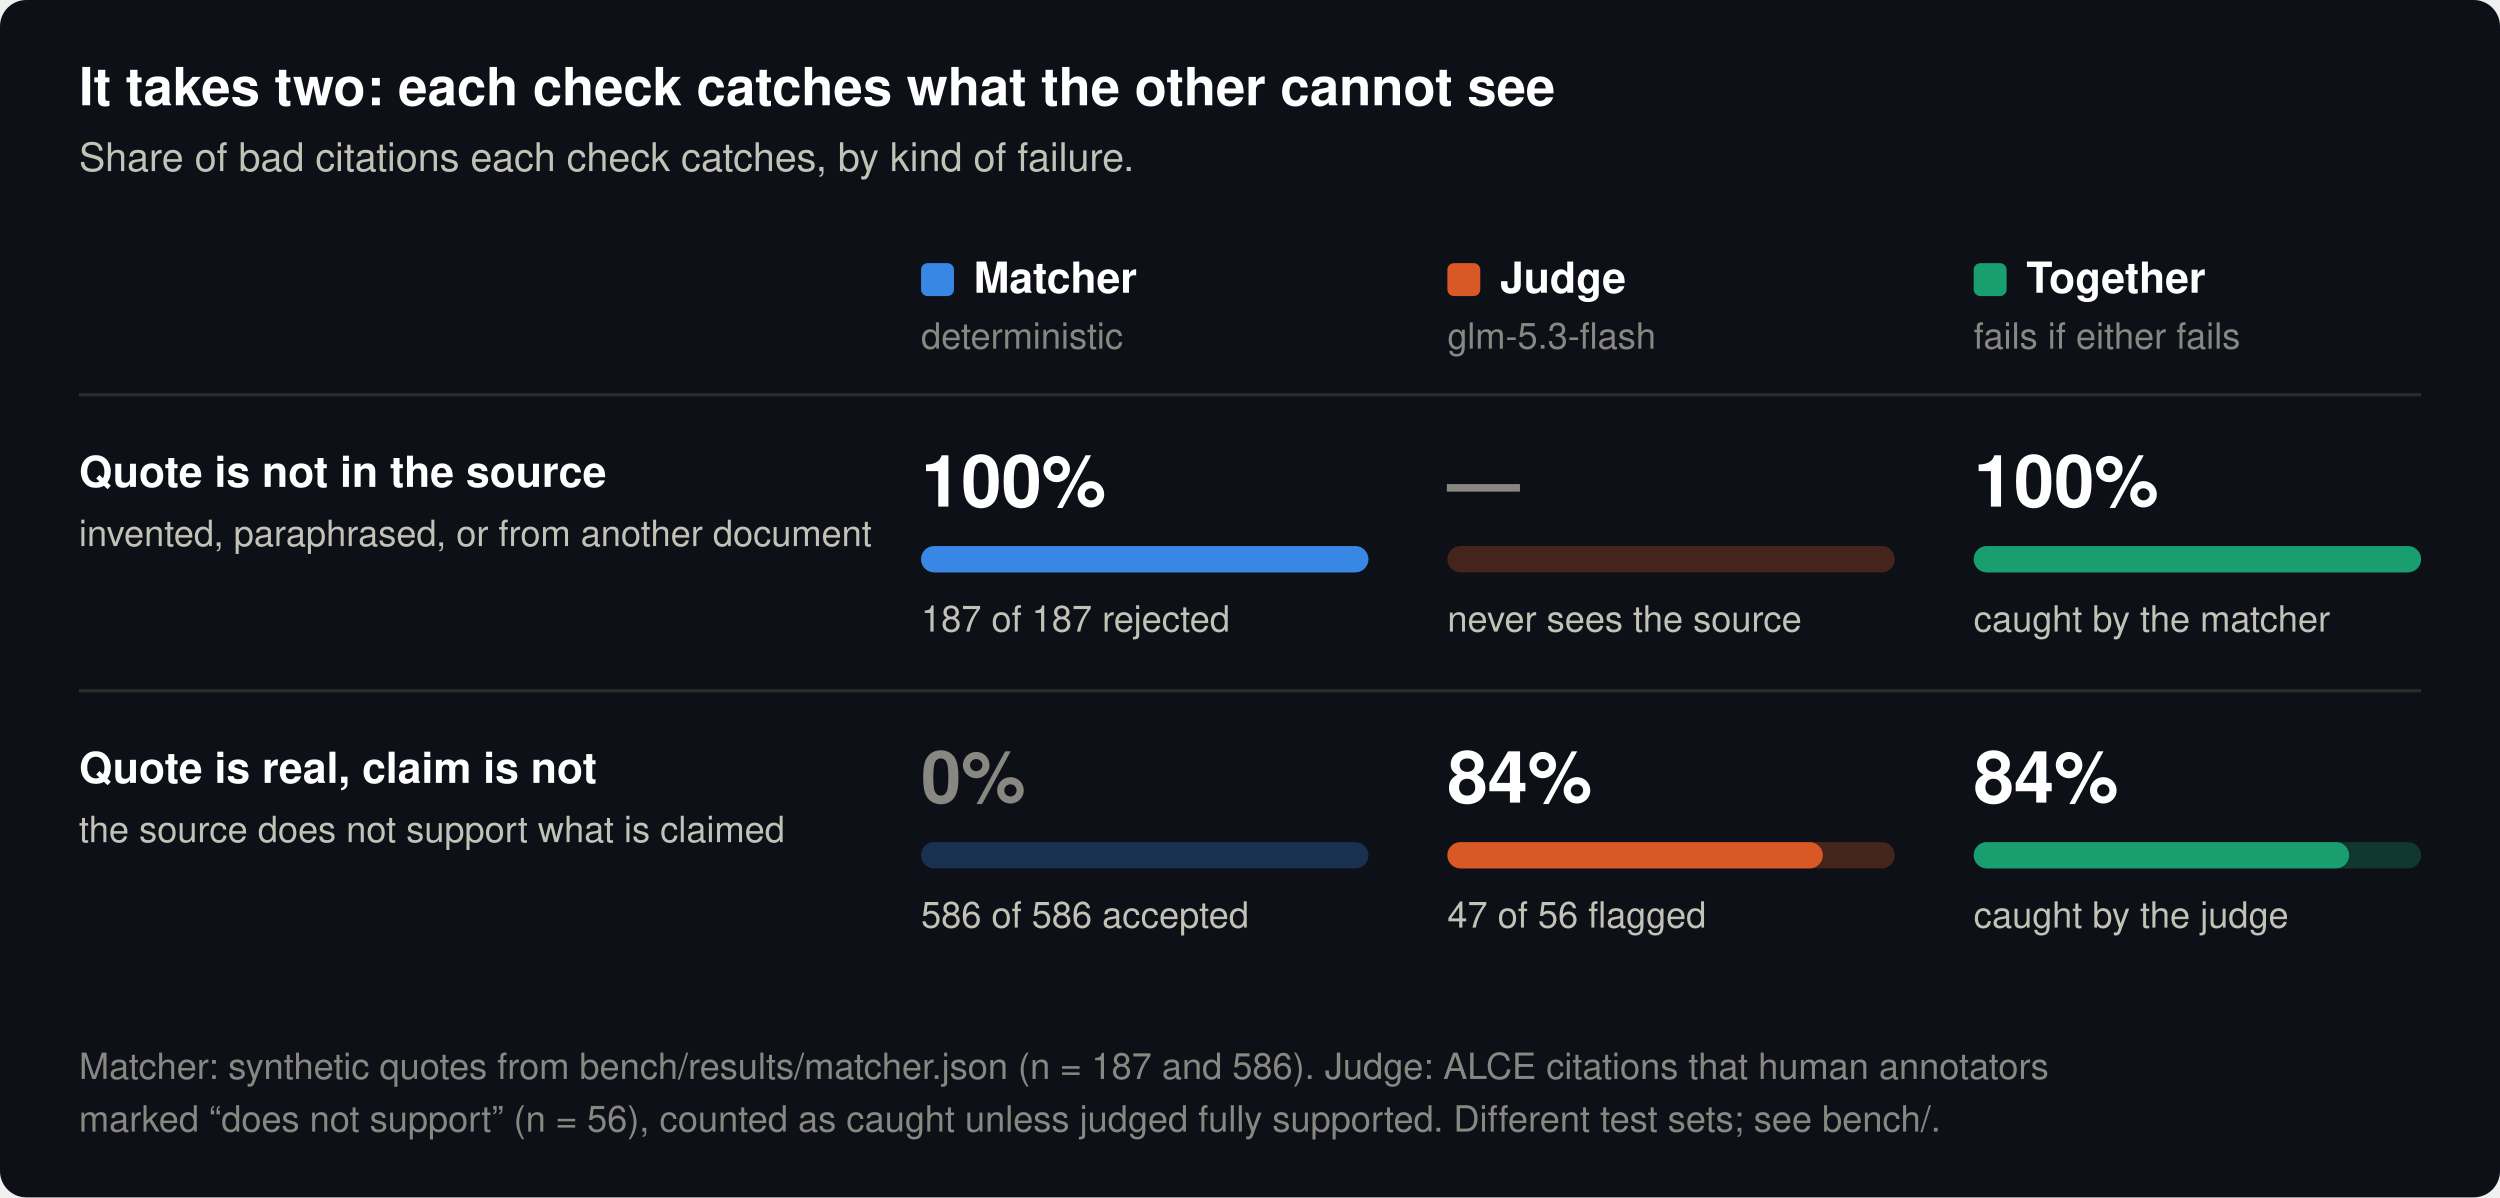
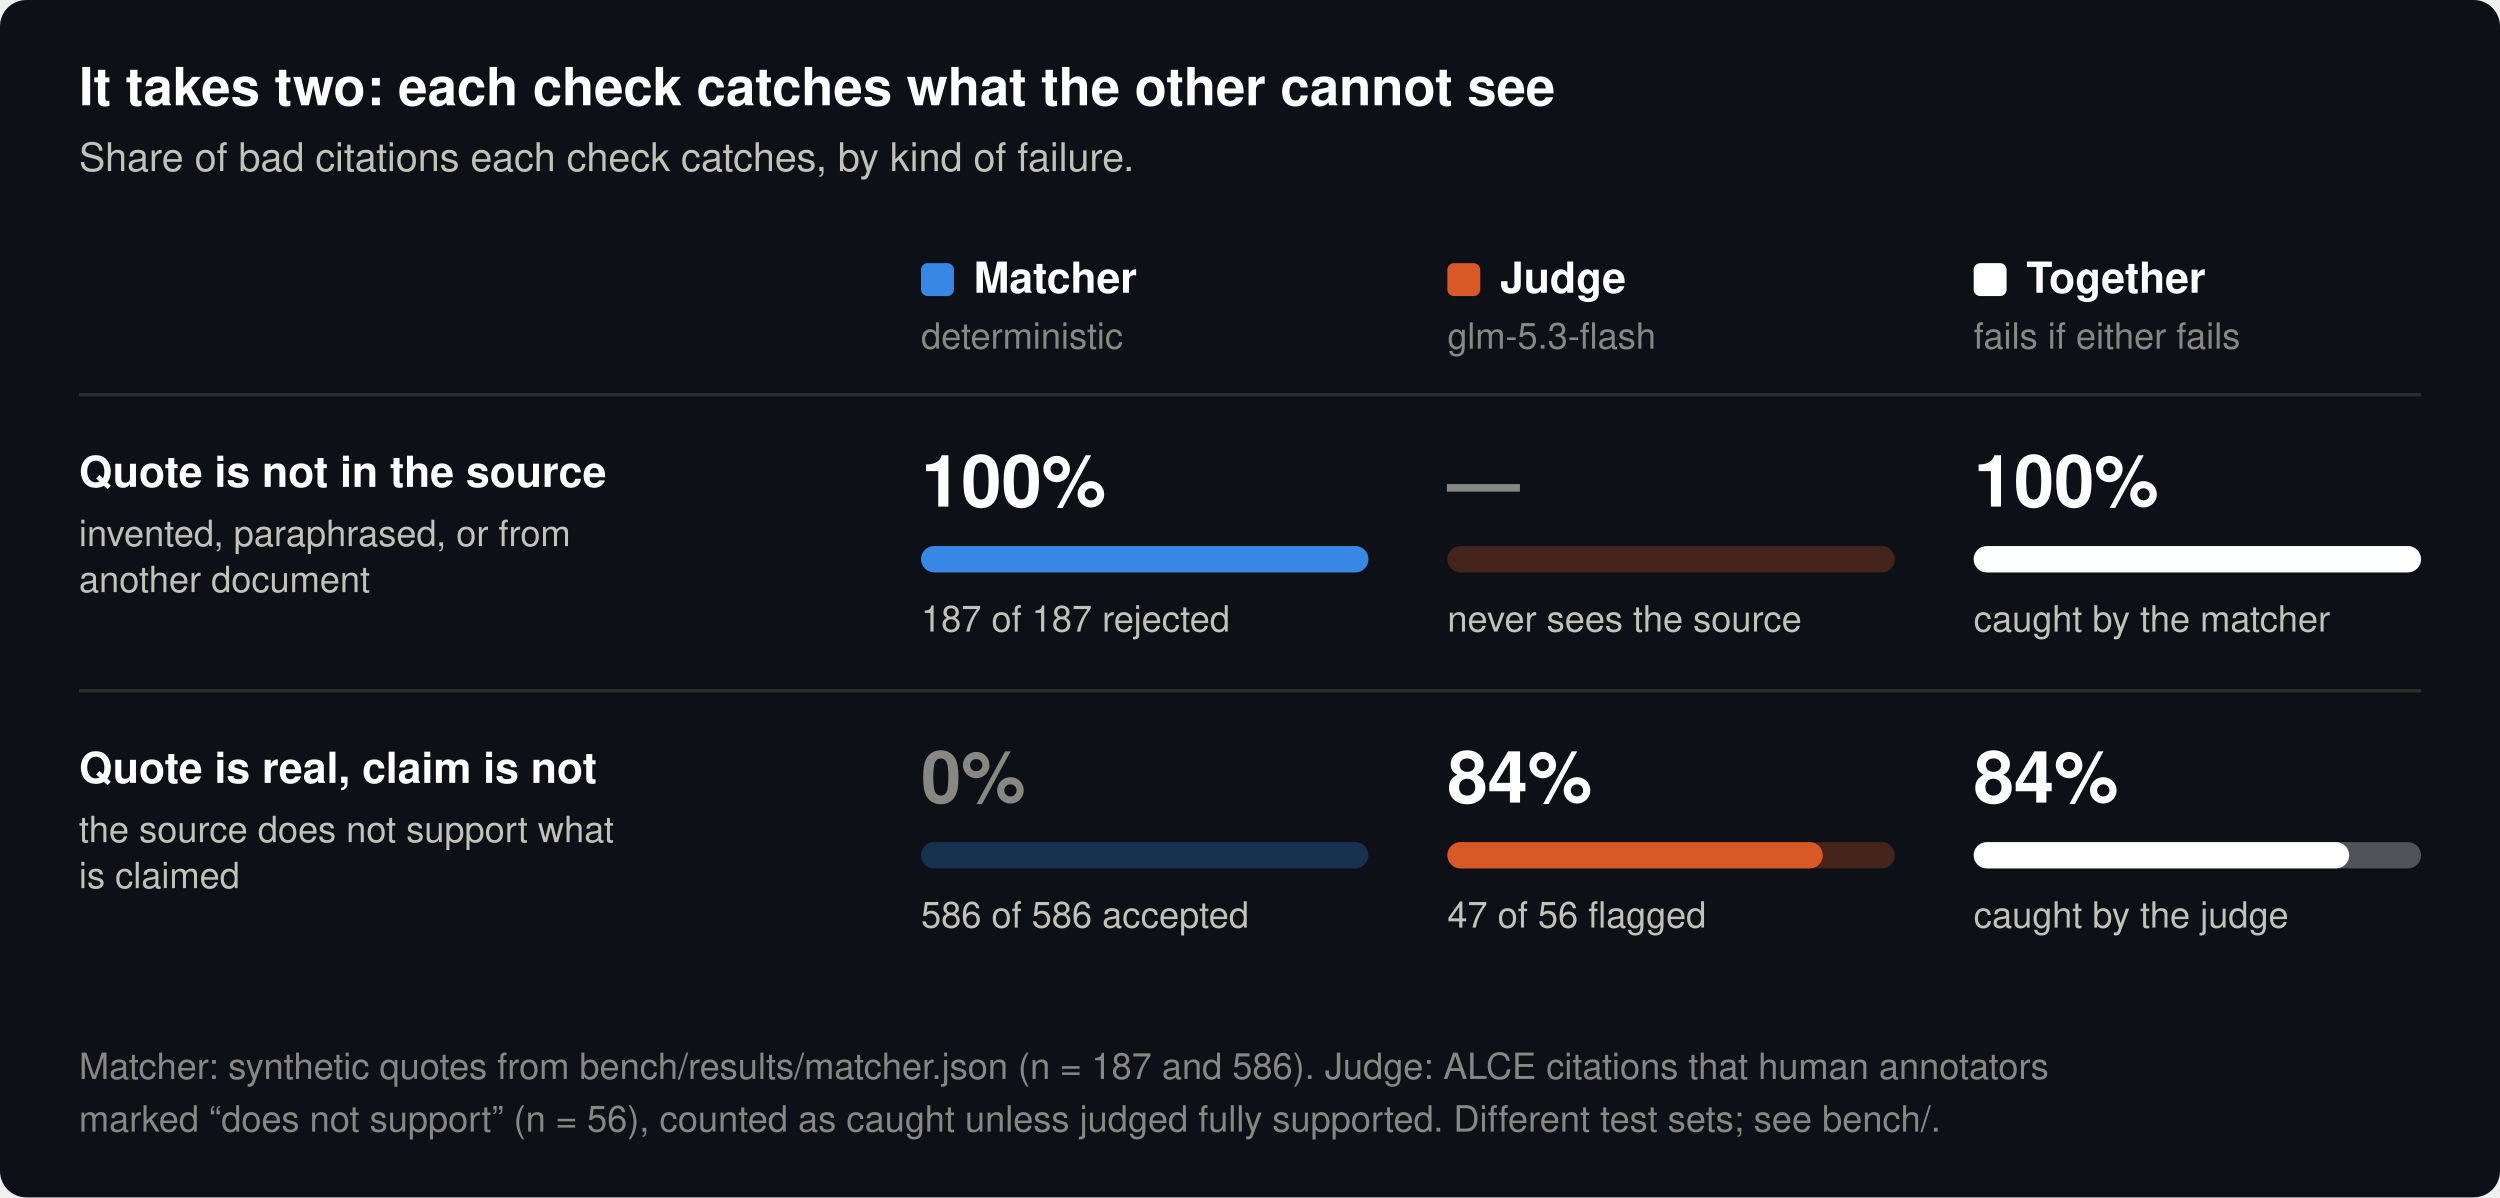
<svg xmlns="http://www.w3.org/2000/svg" width="760" height="364" viewBox="0 0 760 364" role="img" aria-label="Which check catches which failure" font-family="system-ui, -apple-system, &quot;Segoe UI&quot;, Helvetica, Arial, sans-serif">
  <rect width="760" height="364" rx="8" fill="#0d1117" />
  <text x="24" y="32" font-size="16" font-weight="600" fill="#ffffff" text-anchor="start">It takes two: each check catches what the other cannot see</text>
  <text x="24" y="52" font-size="12" font-weight="400" fill="#c3c2b7" text-anchor="start">Share of bad citations each check catches, by kind of failure.</text>
  <rect x="280" y="80" width="10" height="10" rx="2" fill="#3987e5" />
  <text x="296" y="89" font-size="13" font-weight="600" fill="#ffffff" text-anchor="start">Matcher</text>
  <text x="280" y="106" font-size="11" font-weight="400" fill="#898781" text-anchor="start">deterministic</text>
  <rect x="440" y="80" width="10" height="10" rx="2" fill="#d95926" />
  <text x="456" y="89" font-size="13" font-weight="600" fill="#ffffff" text-anchor="start">Judge</text>
  <text x="440" y="106" font-size="11" font-weight="400" fill="#898781" text-anchor="start">glm-5.3-flash</text>
-   <rect x="600" y="80" width="10" height="10" rx="2" fill="#199e70" />
+   <rect x="600" y="80" width="10" height="10" rx="2" fill="#ffffff" />
  <text x="616" y="89" font-size="13" font-weight="600" fill="#ffffff" text-anchor="start">Together</text>
  <text x="600" y="106" font-size="11" font-weight="400" fill="#898781" text-anchor="start">fails if either fails</text>
  <line x1="24" y1="120" x2="736" y2="120" stroke="#2c2c2a" stroke-width="1" />
  <text x="24" y="148" font-size="13" font-weight="600" fill="#ffffff" text-anchor="start">Quote is not in the source</text>
-   <text x="24" y="166" font-size="11" font-weight="400" fill="#c3c2b7" text-anchor="start">invented, paraphrased, or from another document</text>
+   <text x="24" y="166" font-size="11" font-weight="400" fill="#c3c2b7" text-anchor="start">invented, paraphrased, or from</text>
+   <text x="24" y="180" font-size="11" font-weight="400" fill="#c3c2b7" text-anchor="start">another document</text>
  <text x="280" y="154" font-size="22" font-weight="600" fill="#ffffff" text-anchor="start">100%</text>
  <rect x="280" y="166" width="136" height="8" rx="4" fill="#3987e5" fill-opacity="0.28" />
  <rect x="280" y="166" width="136" height="8" rx="4" fill="#3987e5" />
  <text x="280" y="192" font-size="11" font-weight="400" fill="#c3c2b7" text-anchor="start">187 of 187 rejected</text>
  <text x="440" y="154" font-size="22" font-weight="600" fill="#898781" text-anchor="start">—</text>
  <rect x="440" y="166" width="136" height="8" rx="4" fill="#d95926" fill-opacity="0.28" />
  <text x="440" y="192" font-size="11" font-weight="400" fill="#c3c2b7" text-anchor="start">never sees the source</text>
  <text x="600" y="154" font-size="22" font-weight="600" fill="#ffffff" text-anchor="start">100%</text>
-   <rect x="600" y="166" width="136" height="8" rx="4" fill="#199e70" fill-opacity="0.28" />
-   <rect x="600" y="166" width="136" height="8" rx="4" fill="#199e70" />
+   <rect x="600" y="166" width="136" height="8" rx="4" fill="#ffffff" fill-opacity="0.28" />
+   <rect x="600" y="166" width="136" height="8" rx="4" fill="#ffffff" />
  <text x="600" y="192" font-size="11" font-weight="400" fill="#c3c2b7" text-anchor="start">caught by the matcher</text>
  <line x1="24" y1="210" x2="736" y2="210" stroke="#2c2c2a" stroke-width="1" />
  <text x="24" y="238" font-size="13" font-weight="600" fill="#ffffff" text-anchor="start">Quote is real, claim is not</text>
-   <text x="24" y="256" font-size="11" font-weight="400" fill="#c3c2b7" text-anchor="start">the source does not support what is claimed</text>
+   <text x="24" y="256" font-size="11" font-weight="400" fill="#c3c2b7" text-anchor="start">the source does not support what</text>
+   <text x="24" y="270" font-size="11" font-weight="400" fill="#c3c2b7" text-anchor="start">is claimed</text>
  <text x="280" y="244" font-size="22" font-weight="600" fill="#898781" text-anchor="start">0%</text>
  <rect x="280" y="256" width="136" height="8" rx="4" fill="#3987e5" fill-opacity="0.28" />
  <text x="280" y="282" font-size="11" font-weight="400" fill="#c3c2b7" text-anchor="start">586 of 586 accepted</text>
  <text x="440" y="244" font-size="22" font-weight="600" fill="#ffffff" text-anchor="start">84%</text>
  <rect x="440" y="256" width="136" height="8" rx="4" fill="#d95926" fill-opacity="0.28" />
  <rect x="440" y="256" width="114.143" height="8" rx="4" fill="#d95926" />
  <text x="440" y="282" font-size="11" font-weight="400" fill="#c3c2b7" text-anchor="start">47 of 56 flagged</text>
  <text x="600" y="244" font-size="22" font-weight="600" fill="#ffffff" text-anchor="start">84%</text>
-   <rect x="600" y="256" width="136" height="8" rx="4" fill="#199e70" fill-opacity="0.28" />
-   <rect x="600" y="256" width="114.143" height="8" rx="4" fill="#199e70" />
+   <rect x="600" y="256" width="136" height="8" rx="4" fill="#ffffff" fill-opacity="0.28" />
+   <rect x="600" y="256" width="114.143" height="8" rx="4" fill="#ffffff" />
  <text x="600" y="282" font-size="11" font-weight="400" fill="#c3c2b7" text-anchor="start">caught by the judge</text>
  <text x="24" y="328" font-size="11" font-weight="400" fill="#898781" text-anchor="start">Matcher: synthetic quotes from bench/results/matcher.json (n = 187 and 586). Judge: ALCE citations that human annotators</text>
  <text x="24" y="344" font-size="11" font-weight="400" fill="#898781" text-anchor="start">marked “does not support” (n = 56), counted as caught unless judged fully supported. Different test sets; see bench/.</text>
</svg>
